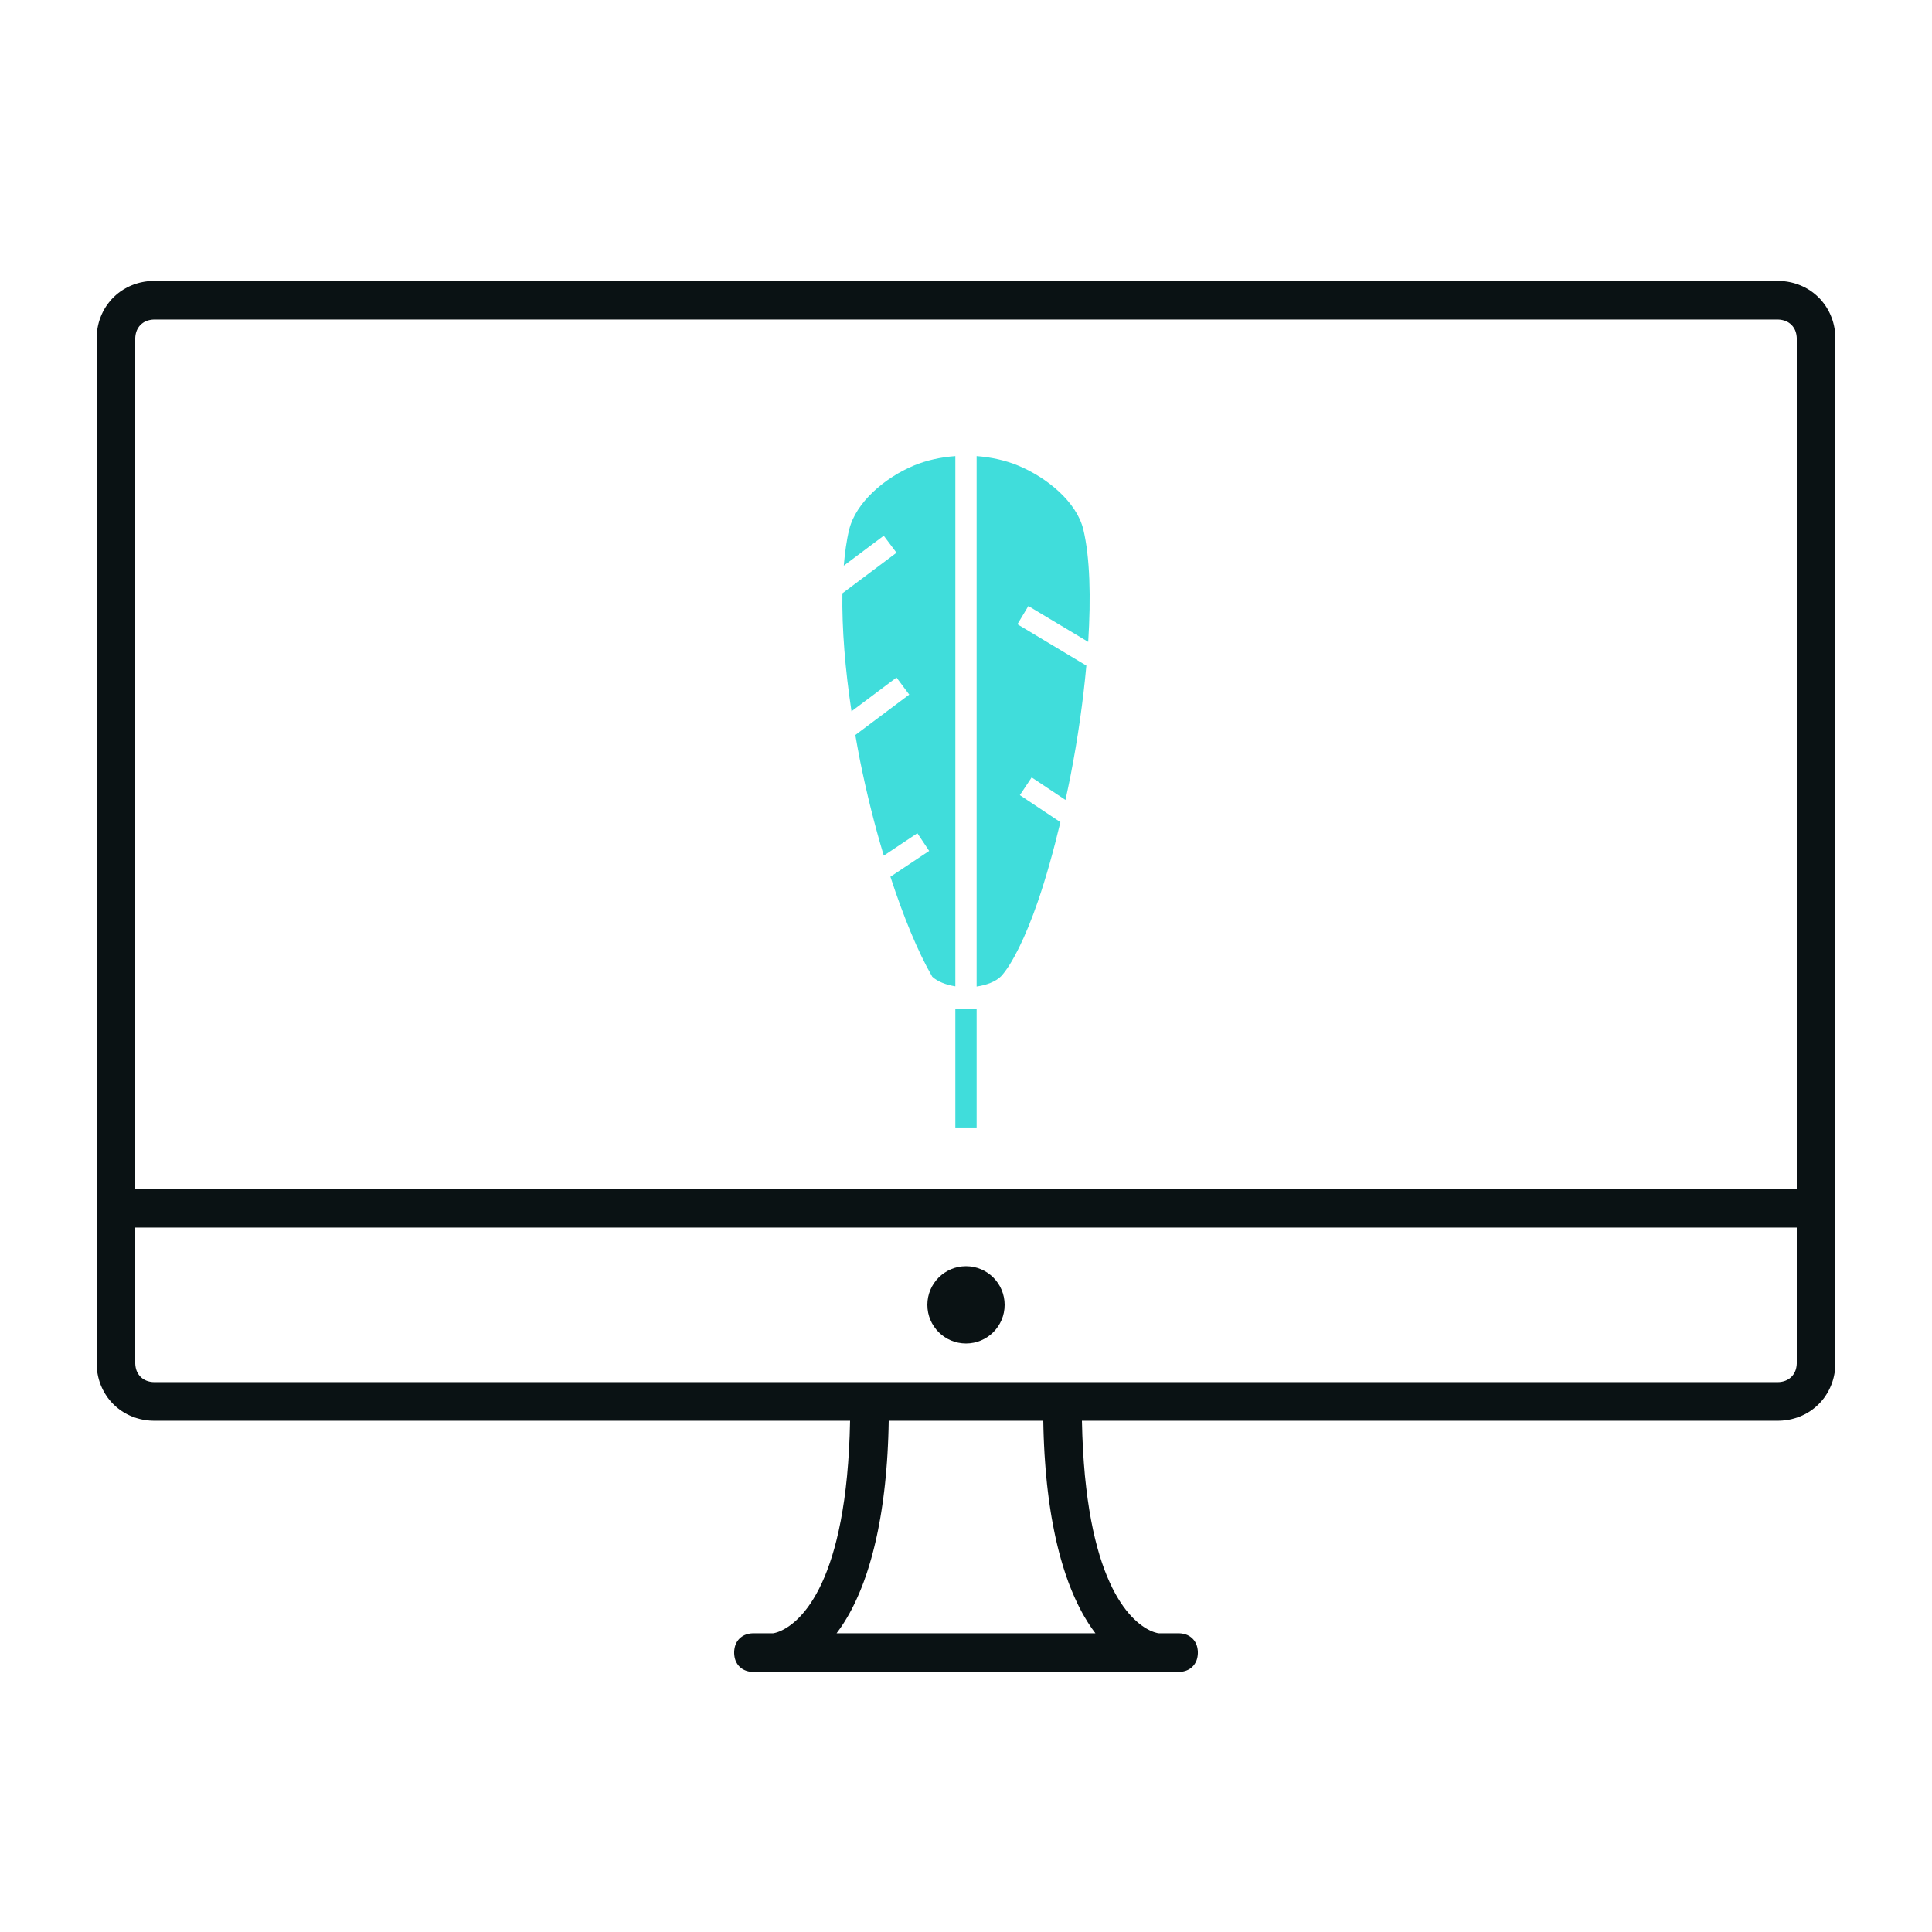
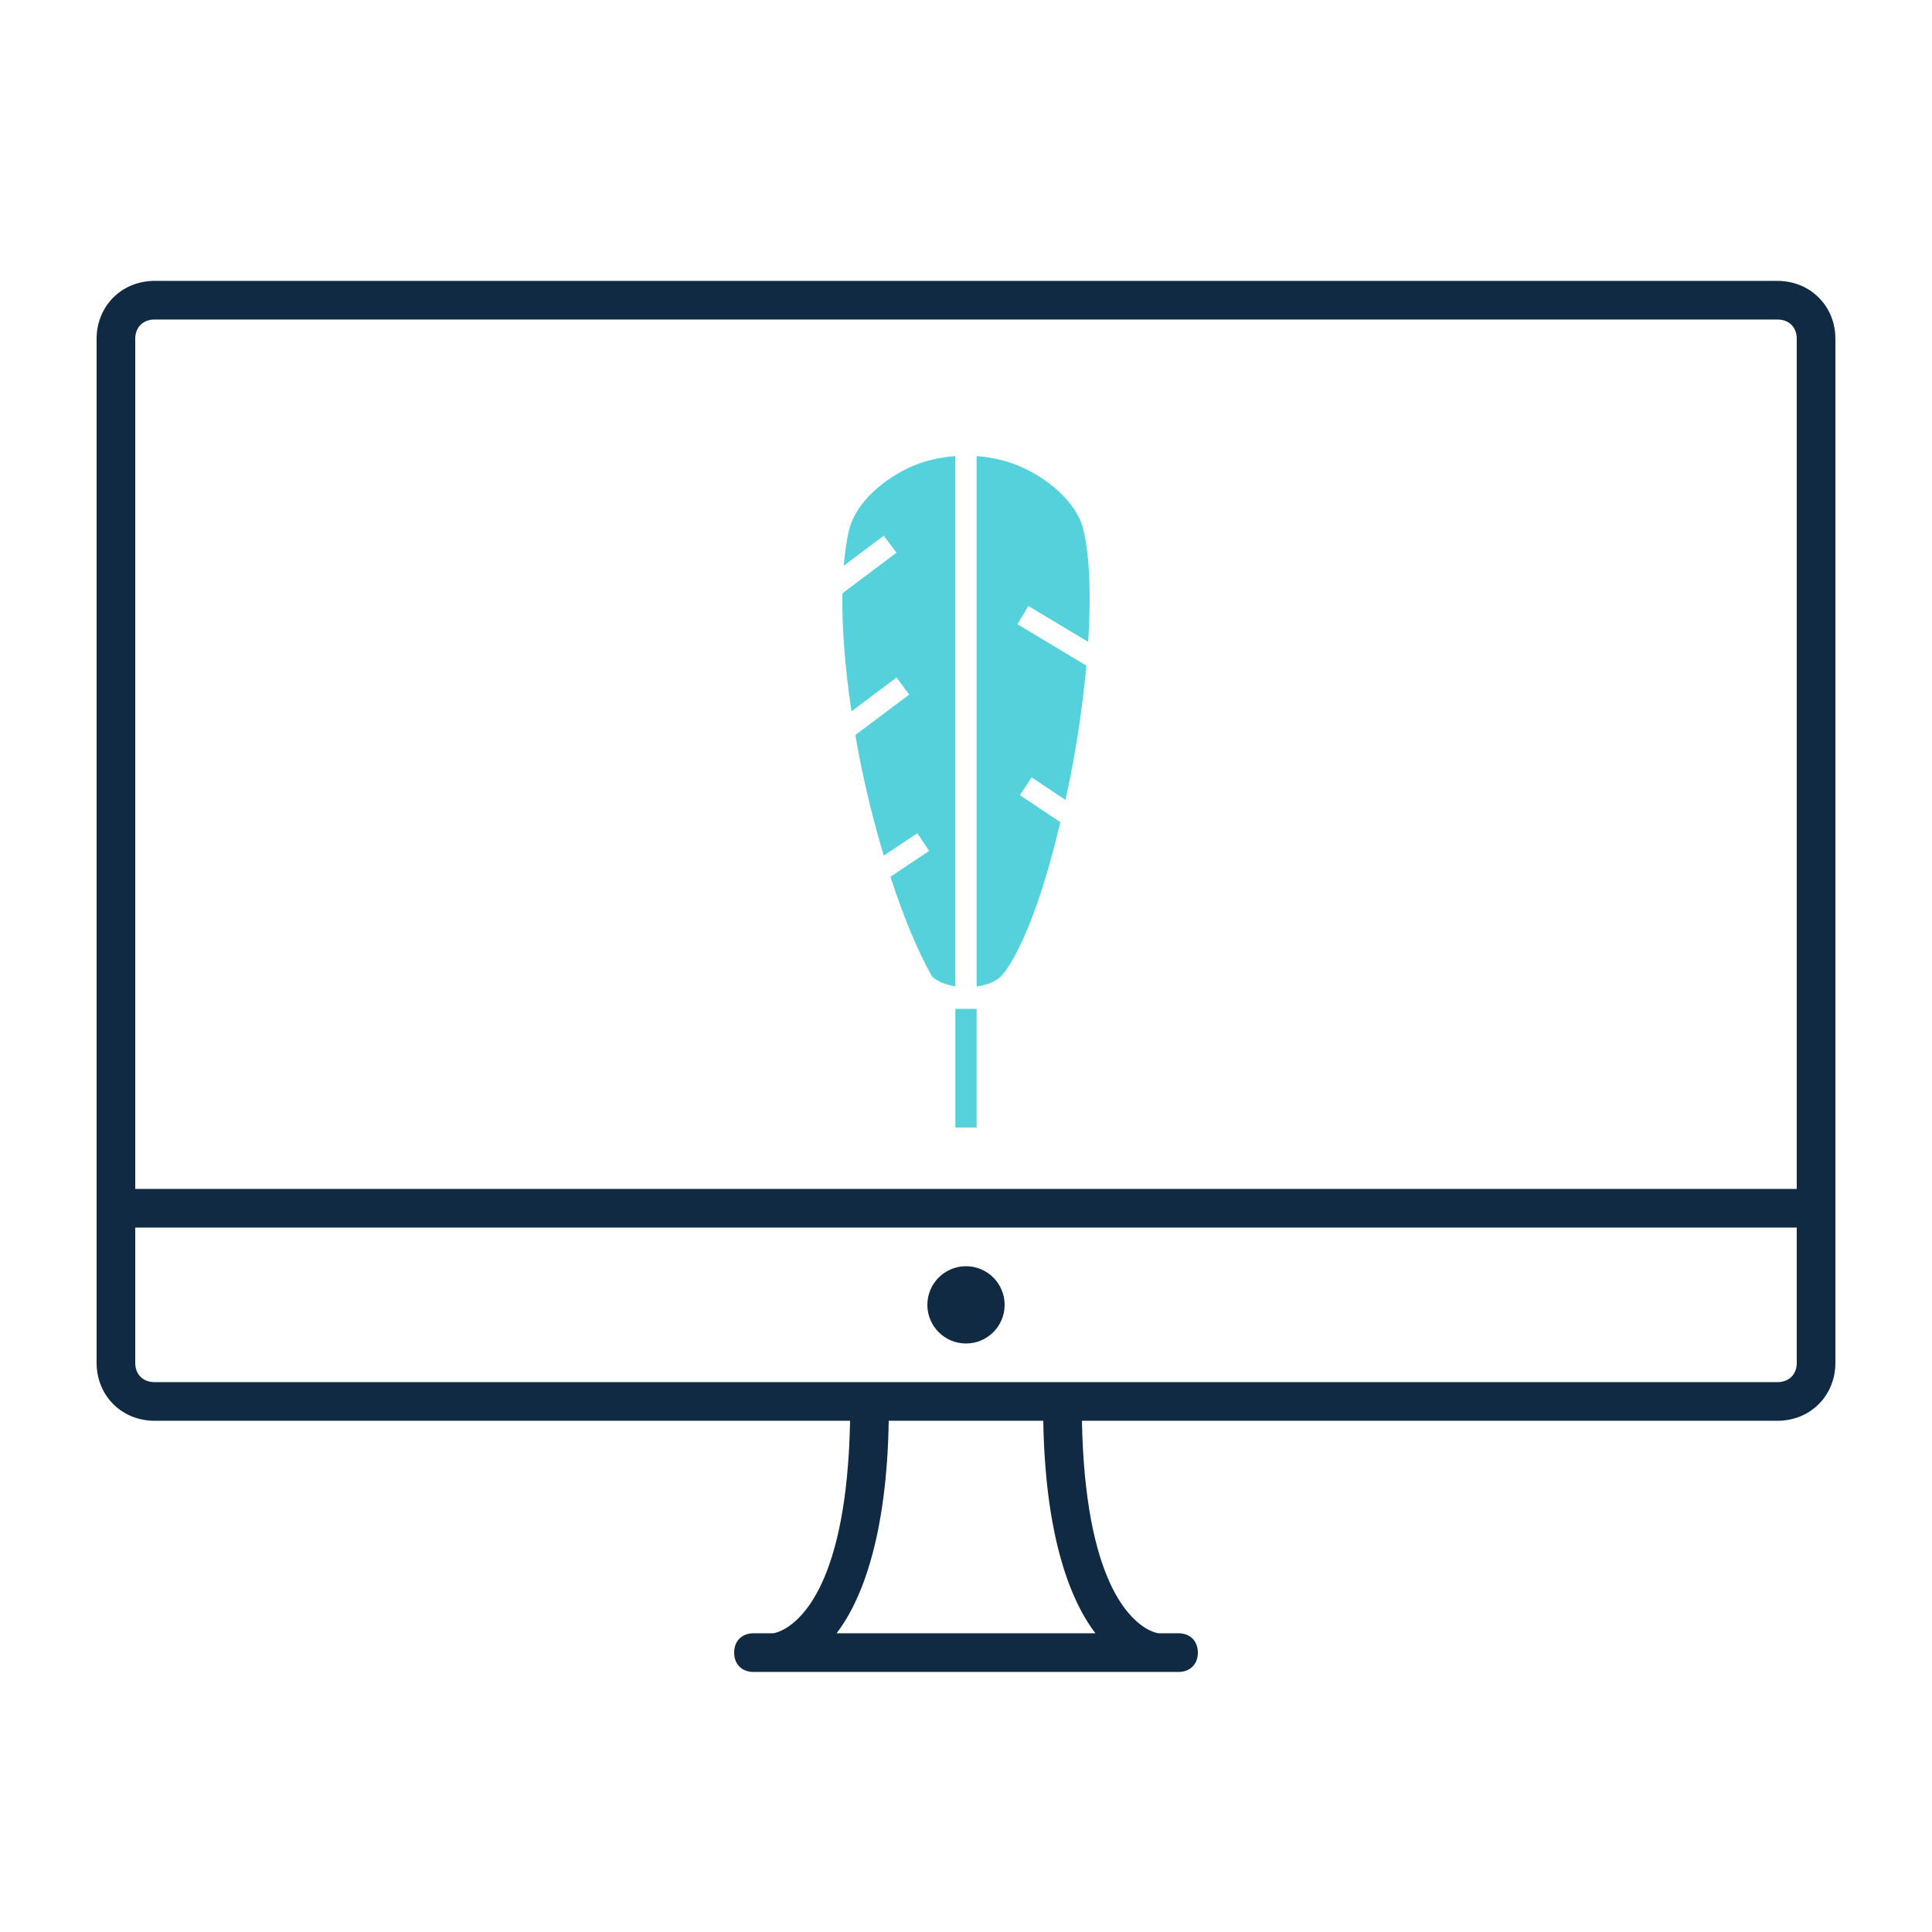
<svg xmlns="http://www.w3.org/2000/svg" xmlns:xlink="http://www.w3.org/1999/xlink" version="1.1" preserveAspectRatio="xMidYMid meet" viewBox="0 0 640 640" width="640" height="640">
  <defs>
    <path d="M590.41 93.11L591.2 93.19L591.98 93.29L592.75 93.43L593.5 93.59L594.25 93.78L594.97 94L595.69 94.25L596.39 94.52L597.08 94.82L597.75 95.14L598.4 95.49L599.04 95.86L599.66 96.25L600.26 96.67L600.84 97.11L601.41 97.58L601.95 98.06L602.48 98.57L602.99 99.09L603.47 99.64L603.93 100.21L604.38 100.79L604.79 101.39L605.19 102.01L605.56 102.65L605.91 103.3L606.23 103.97L606.53 104.66L606.8 105.36L607.05 106.07L607.27 106.8L607.46 107.54L607.62 108.3L607.76 109.07L607.86 109.85L607.94 110.64L607.98 111.44L608 112.25L608 451.45L607.98 452.26L607.94 453.06L607.86 453.85L607.76 454.63L607.62 455.4L607.46 456.15L607.27 456.89L607.05 457.62L606.8 458.34L606.53 459.04L606.23 459.72L605.91 460.39L605.56 461.05L605.19 461.68L604.79 462.3L604.38 462.91L603.93 463.49L603.47 464.06L602.99 464.6L602.48 465.13L601.95 465.63L601.41 466.12L600.84 466.58L600.26 467.02L599.66 467.44L599.04 467.84L598.4 468.21L597.75 468.56L597.08 468.88L596.39 469.18L595.69 469.45L594.97 469.7L594.25 469.91L593.5 470.11L592.75 470.27L591.98 470.4L591.2 470.51L590.41 470.59L589.61 470.63L588.8 470.65L358.4 470.65L358.54 475.52L358.75 480.17L359.04 484.59L359.39 488.79L359.82 492.78L360.3 496.57L360.84 500.15L361.43 503.53L362.07 506.72L362.76 509.73L363.49 512.56L364.25 515.21L365.05 517.69L365.87 520.01L366.73 522.17L367.6 524.18L368.48 526.05L369.38 527.77L370.29 529.35L371.2 530.81L372.11 532.14L373.02 533.35L373.92 534.45L374.8 535.44L375.68 536.32L376.53 537.11L377.35 537.81L378.15 538.42L378.91 538.95L379.64 539.41L380.33 539.79L380.97 540.12L381.56 540.38L382.1 540.59L382.59 540.75L383.01 540.87L383.36 540.96L383.65 541.01L383.86 541.04L384 541.05L390.4 541.05L390.69 541.05L390.97 541.07L391.24 541.09L391.51 541.12L391.78 541.17L392.04 541.22L392.29 541.28L392.54 541.35L392.78 541.42L393.02 541.51L393.25 541.6L393.48 541.7L393.69 541.82L393.91 541.93L394.11 542.06L394.31 542.2L394.5 542.34L394.69 542.49L394.87 542.64L395.04 542.81L395.2 542.98L395.36 543.16L395.51 543.34L395.65 543.54L395.79 543.74L395.91 543.94L396.03 544.15L396.14 544.37L396.25 544.6L396.34 544.83L396.43 545.07L396.5 545.31L396.57 545.56L396.63 545.81L396.68 546.07L396.72 546.34L396.76 546.61L396.78 546.88L396.8 547.16L396.8 547.45L396.8 547.73L396.78 548.01L396.76 548.29L396.72 548.56L396.68 548.83L396.63 549.09L396.57 549.34L396.5 549.59L396.43 549.83L396.34 550.07L396.25 550.3L396.14 550.52L396.03 550.74L395.91 550.95L395.79 551.16L395.65 551.36L395.51 551.55L395.36 551.74L395.2 551.92L395.04 552.09L394.87 552.25L394.69 552.41L394.5 552.56L394.31 552.7L394.11 552.84L393.91 552.96L393.69 553.08L393.48 553.19L393.25 553.29L393.02 553.39L392.78 553.47L392.54 553.55L392.29 553.62L392.04 553.68L391.78 553.73L391.51 553.77L391.24 553.81L390.97 553.83L390.69 553.84L390.4 553.85L249.6 553.85L249.31 553.84L249.03 553.83L248.76 553.81L248.49 553.77L248.22 553.73L247.96 553.68L247.71 553.62L247.46 553.55L247.22 553.47L246.98 553.39L246.75 553.29L246.52 553.19L246.31 553.08L246.09 552.96L245.89 552.84L245.69 552.7L245.5 552.56L245.31 552.41L245.13 552.25L244.96 552.09L244.8 551.92L244.64 551.74L244.49 551.55L244.35 551.36L244.21 551.16L244.09 550.95L243.97 550.74L243.86 550.52L243.75 550.3L243.66 550.07L243.57 549.83L243.5 549.59L243.43 549.34L243.37 549.09L243.32 548.83L243.28 548.56L243.24 548.29L243.22 548.01L243.2 547.73L243.2 547.45L243.2 547.16L243.22 546.88L243.24 546.61L243.28 546.34L243.32 546.07L243.37 545.81L243.43 545.56L243.5 545.31L243.57 545.07L243.66 544.83L243.75 544.6L243.86 544.37L243.97 544.15L244.09 543.94L244.21 543.74L244.35 543.54L244.49 543.34L244.64 543.16L244.8 542.98L244.96 542.81L245.13 542.64L245.31 542.49L245.5 542.34L245.69 542.2L245.89 542.06L246.09 541.93L246.31 541.82L246.52 541.7L246.75 541.6L246.98 541.51L247.22 541.42L247.46 541.35L247.71 541.28L247.96 541.22L248.22 541.17L248.49 541.12L248.76 541.09L249.03 541.07L249.31 541.05L249.6 541.05L256 541.05L256.09 541.04L256.26 541.02L256.51 540.97L256.84 540.89L257.23 540.78L257.69 540.63L258.21 540.43L258.79 540.18L259.41 539.87L260.09 539.5L260.81 539.06L261.57 538.54L262.36 537.95L263.19 537.27L264.04 536.49L264.92 535.62L265.81 534.65L266.72 533.56L267.64 532.37L268.56 531.05L269.48 529.6L270.4 528.03L271.32 526.32L272.22 524.46L273.11 522.45L273.97 520.3L274.81 517.98L275.63 515.49L276.41 512.83L277.15 510L277.85 506.98L278.51 503.77L279.11 500.37L279.67 496.77L280.16 492.97L280.59 488.95L280.95 484.71L281.25 480.26L281.46 475.57L281.6 470.65L51.2 470.65L50.39 470.63L49.59 470.59L48.8 470.51L48.02 470.4L47.25 470.27L46.5 470.11L45.75 469.91L45.03 469.7L44.31 469.45L43.61 469.18L42.92 468.88L42.25 468.56L41.6 468.21L40.96 467.84L40.34 467.44L39.74 467.02L39.16 466.58L38.59 466.12L38.05 465.63L37.52 465.13L37.01 464.6L36.53 464.06L36.07 463.49L35.62 462.91L35.21 462.3L34.81 461.68L34.44 461.05L34.09 460.39L33.77 459.72L33.47 459.04L33.2 458.34L32.95 457.62L32.73 456.89L32.54 456.15L32.38 455.4L32.24 454.63L32.14 453.85L32.06 453.06L32.02 452.26L32 451.45L32 112.25L32.02 111.44L32.06 110.64L32.14 109.85L32.24 109.07L32.38 108.3L32.54 107.54L32.73 106.8L32.95 106.07L33.2 105.36L33.47 104.66L33.77 103.97L34.09 103.3L34.44 102.65L34.81 102.01L35.21 101.39L35.62 100.79L36.07 100.21L36.53 99.64L37.01 99.09L37.52 98.57L38.05 98.06L38.59 97.58L39.16 97.11L39.74 96.67L40.34 96.25L40.96 95.86L41.6 95.49L42.25 95.14L42.92 94.82L43.61 94.52L44.31 94.25L45.03 94L45.75 93.78L46.5 93.59L47.25 93.43L48.02 93.29L48.8 93.19L49.59 93.11L50.39 93.06L51.2 93.05L588.8 93.05L589.61 93.06L590.41 93.11ZM294.34 473.5L294.25 476.28L294.13 479L293.99 481.66L293.82 484.25L293.62 486.79L293.4 489.26L293.16 491.67L292.89 494.02L292.6 496.32L292.29 498.55L291.96 500.73L291.61 502.85L291.23 504.92L290.85 506.93L290.44 508.88L290.01 510.79L289.57 512.63L289.11 514.43L288.64 516.17L288.15 517.86L287.65 519.5L287.14 521.09L286.61 522.63L286.08 524.12L285.53 525.56L284.97 526.95L284.4 528.3L283.82 529.6L283.24 530.86L282.65 532.07L282.05 533.24L281.45 534.36L280.84 535.44L280.22 536.47L279.61 537.47L278.99 538.42L278.37 539.34L277.74 540.21L277.12 541.05L362.88 541.05L362.26 540.21L361.63 539.34L361.01 538.42L360.39 537.47L359.78 536.47L359.16 535.44L358.55 534.36L357.95 533.24L357.35 532.07L356.76 530.86L356.18 529.6L355.6 528.3L355.03 526.95L354.47 525.56L353.92 524.12L353.39 522.63L352.86 521.09L352.35 519.5L351.85 517.86L351.36 516.17L350.89 514.43L350.43 512.63L349.99 510.79L349.56 508.88L349.16 506.93L348.77 504.92L348.39 502.85L348.04 500.73L347.71 498.55L347.4 496.32L347.11 494.02L346.84 491.67L346.6 489.26L346.38 486.79L346.19 484.25L346.01 481.66L345.87 479L345.75 476.28L345.66 473.5L345.6 470.65L294.4 470.65L294.34 473.5ZM44.8 451.45L44.8 451.73L44.82 452.01L44.84 452.29L44.88 452.56L44.92 452.83L44.97 453.09L45.03 453.34L45.1 453.59L45.17 453.83L45.26 454.07L45.35 454.3L45.46 454.52L45.57 454.74L45.69 454.95L45.81 455.16L45.95 455.36L46.09 455.55L46.24 455.74L46.4 455.92L46.56 456.09L46.73 456.25L46.91 456.41L47.1 456.56L47.29 456.7L47.49 456.84L47.69 456.96L47.91 457.08L48.12 457.19L48.35 457.29L48.58 457.39L48.82 457.47L49.06 457.55L49.31 457.62L49.56 457.68L49.82 457.73L50.09 457.77L50.36 457.81L50.63 457.83L50.91 457.84L51.2 457.85L588.8 457.85L589.09 457.84L589.37 457.83L589.64 457.81L589.91 457.77L590.18 457.73L590.44 457.68L590.69 457.62L590.94 457.55L591.18 457.47L591.42 457.39L591.65 457.29L591.88 457.19L592.09 457.08L592.31 456.96L592.51 456.84L592.71 456.7L592.9 456.56L593.09 456.41L593.27 456.25L593.44 456.09L593.6 455.92L593.76 455.74L593.91 455.55L594.05 455.36L594.19 455.16L594.31 454.95L594.43 454.74L594.54 454.52L594.65 454.3L594.74 454.07L594.83 453.83L594.9 453.59L594.97 453.34L595.03 453.09L595.08 452.83L595.12 452.56L595.16 452.29L595.18 452.01L595.2 451.73L595.2 451.45L595.2 406.65L44.8 406.65L44.8 451.45ZM50.91 105.85L50.63 105.87L50.36 105.89L50.09 105.92L49.82 105.97L49.56 106.02L49.31 106.08L49.06 106.15L48.82 106.22L48.58 106.31L48.35 106.4L48.12 106.5L47.91 106.62L47.69 106.73L47.49 106.86L47.29 107L47.1 107.14L46.91 107.29L46.73 107.44L46.56 107.61L46.4 107.78L46.24 107.96L46.09 108.14L45.95 108.34L45.81 108.54L45.69 108.74L45.57 108.95L45.46 109.17L45.35 109.4L45.26 109.63L45.17 109.87L45.1 110.11L45.03 110.36L44.97 110.61L44.92 110.87L44.88 111.14L44.84 111.41L44.82 111.68L44.8 111.96L44.8 112.25L44.8 393.85L595.2 393.85L595.2 112.25L595.2 111.96L595.18 111.68L595.16 111.41L595.12 111.14L595.08 110.87L595.03 110.61L594.97 110.36L594.9 110.11L594.83 109.87L594.74 109.63L594.65 109.4L594.54 109.17L594.43 108.95L594.31 108.74L594.19 108.54L594.05 108.34L593.91 108.14L593.76 107.96L593.6 107.78L593.44 107.61L593.27 107.44L593.09 107.29L592.9 107.14L592.71 107L592.51 106.86L592.31 106.73L592.09 106.62L591.88 106.5L591.65 106.4L591.42 106.31L591.18 106.22L590.94 106.15L590.69 106.08L590.44 106.02L590.18 105.97L589.91 105.92L589.64 105.89L589.37 105.87L589.09 105.85L588.8 105.85L51.2 105.85L50.91 105.85Z" id="bb4htJPk3" />
    <path d="M320 419.45C312.93 419.45 307.2 425.18 307.2 432.25C307.2 439.32 312.93 445.05 320 445.05C327.07 445.05 332.8 439.32 332.8 432.25C332.8 425.18 327.07 419.45 320 419.45Z" id="a2dLaPiwbz" />
    <path d="M316.47 326.74C313.46 326.26 310.63 325.21 308.83 323.56C304.09 315.37 299.29 303.73 294.96 290.43C295.81 289.86 300.09 287.01 307.8 281.88L303.89 276.02C297.21 280.47 293.5 282.94 292.76 283.44C289.73 273.36 287.02 262.54 284.83 251.61C284.29 248.9 283.82 246.19 283.34 243.48C284.53 242.59 290.48 238.13 301.2 230.09L296.98 224.44C288.03 231.15 283.06 234.88 282.07 235.63C279.97 221.74 278.87 208.27 279.06 196.54C280.25 195.64 286.22 191.16 296.98 183.1L292.75 177.46C284.81 183.42 280.4 186.73 279.51 187.39C279.89 183.06 280.43 178.99 281.29 175.48C283.52 166.32 293.22 158.2 302.68 154.24C306.92 152.47 311.65 151.44 316.47 151.09C316.47 186.22 316.47 309.18 316.47 326.74Z" id="dR64fgv6N" />
    <path d="M323.52 151.09C328.33 151.45 333.05 152.48 337.29 154.24C346.83 158.21 356.7 166.29 358.88 175.46C361.05 184.57 361.42 197.8 360.48 212.63C359.16 211.84 352.55 207.88 340.66 200.75L337.03 206.79C350.73 215.01 358.34 219.57 359.87 220.49C358.8 232.26 357.02 244.71 354.67 256.77C354.13 259.55 353.54 262.27 352.95 264.99C352.2 264.5 348.47 262.01 341.75 257.53L337.84 263.4C345.9 268.77 350.37 271.75 351.27 272.35C349 281.83 346.49 290.81 343.83 298.55C339.76 310.41 335.17 319.58 331.62 323.4C329.8 325.21 326.75 326.34 323.52 326.81C323.52 291.67 323.52 186.24 323.52 151.09Z" id="afsY27J4A" />
    <path d="M316.47 334.21L316.47 373.49L323.52 373.49L323.52 334.21L316.47 334.21Z" id="h5bFiBicY3" />
  </defs>
  <g>
    <g>
      <g>
-         <use xlink:href="#bb4htJPk3" opacity="1" fill="#0a1214" fill-opacity="1" />
+         <use xlink:href="#bb4htJPk3" opacity="1" fill="#102a43" fill-opacity="1" />
        <g>
          <use xlink:href="#bb4htJPk3" opacity="1" fill-opacity="0" stroke="#000000" stroke-width="1" stroke-opacity="0" />
        </g>
      </g>
      <g>
-         <use xlink:href="#a2dLaPiwbz" opacity="1" fill="#0a1214" fill-opacity="1" />
+         <use xlink:href="#a2dLaPiwbz" opacity="1" fill="#102a43" fill-opacity="1" />
        <g>
          <use xlink:href="#a2dLaPiwbz" opacity="1" fill-opacity="0" stroke="#000000" stroke-width="1" stroke-opacity="0" />
        </g>
      </g>
      <g>
-         <use xlink:href="#dR64fgv6N" opacity="1" fill="#40dddb" fill-opacity="1" />
+         <use xlink:href="#dR64fgv6N" opacity="1" fill="#54D1DB" fill-opacity="1" />
        <g>
-           <use xlink:href="#dR64fgv6N" opacity="1" fill-opacity="0" stroke="#40dddb" stroke-width="1" stroke-opacity="0" />
+           <use xlink:href="#dR64fgv6N" opacity="1" fill-opacity="0" stroke="#87EAF2" stroke-width="1" stroke-opacity="0" />
        </g>
      </g>
      <g>
-         <use xlink:href="#afsY27J4A" opacity="1" fill="#40dddb" fill-opacity="1" />
+         <use xlink:href="#afsY27J4A" opacity="1" fill="#54D1DB" fill-opacity="1" />
        <g>
-           <use xlink:href="#afsY27J4A" opacity="1" fill-opacity="0" stroke="#40dddb" stroke-width="1" stroke-opacity="0" />
+           <use xlink:href="#afsY27J4A" opacity="1" fill-opacity="0" stroke="#87EAF2" stroke-width="1" stroke-opacity="0" />
        </g>
      </g>
      <g>
-         <use xlink:href="#h5bFiBicY3" opacity="1" fill="#40dddb" fill-opacity="1" />
+         <use xlink:href="#h5bFiBicY3" opacity="1" fill="#54D1DB" fill-opacity="1" />
        <g>
          <use xlink:href="#h5bFiBicY3" opacity="1" fill-opacity="0" stroke="#000000" stroke-width="1" stroke-opacity="0" />
        </g>
      </g>
    </g>
  </g>
</svg>
